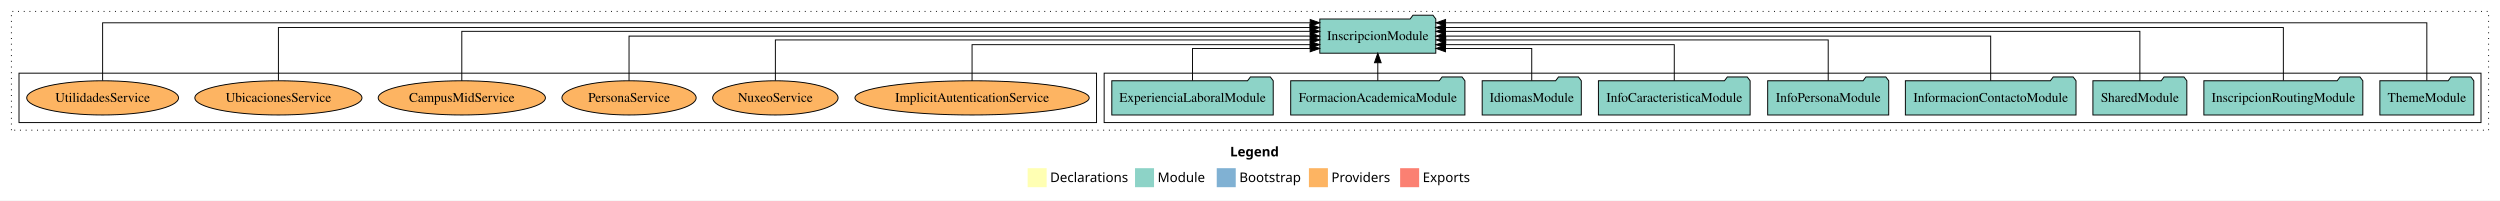
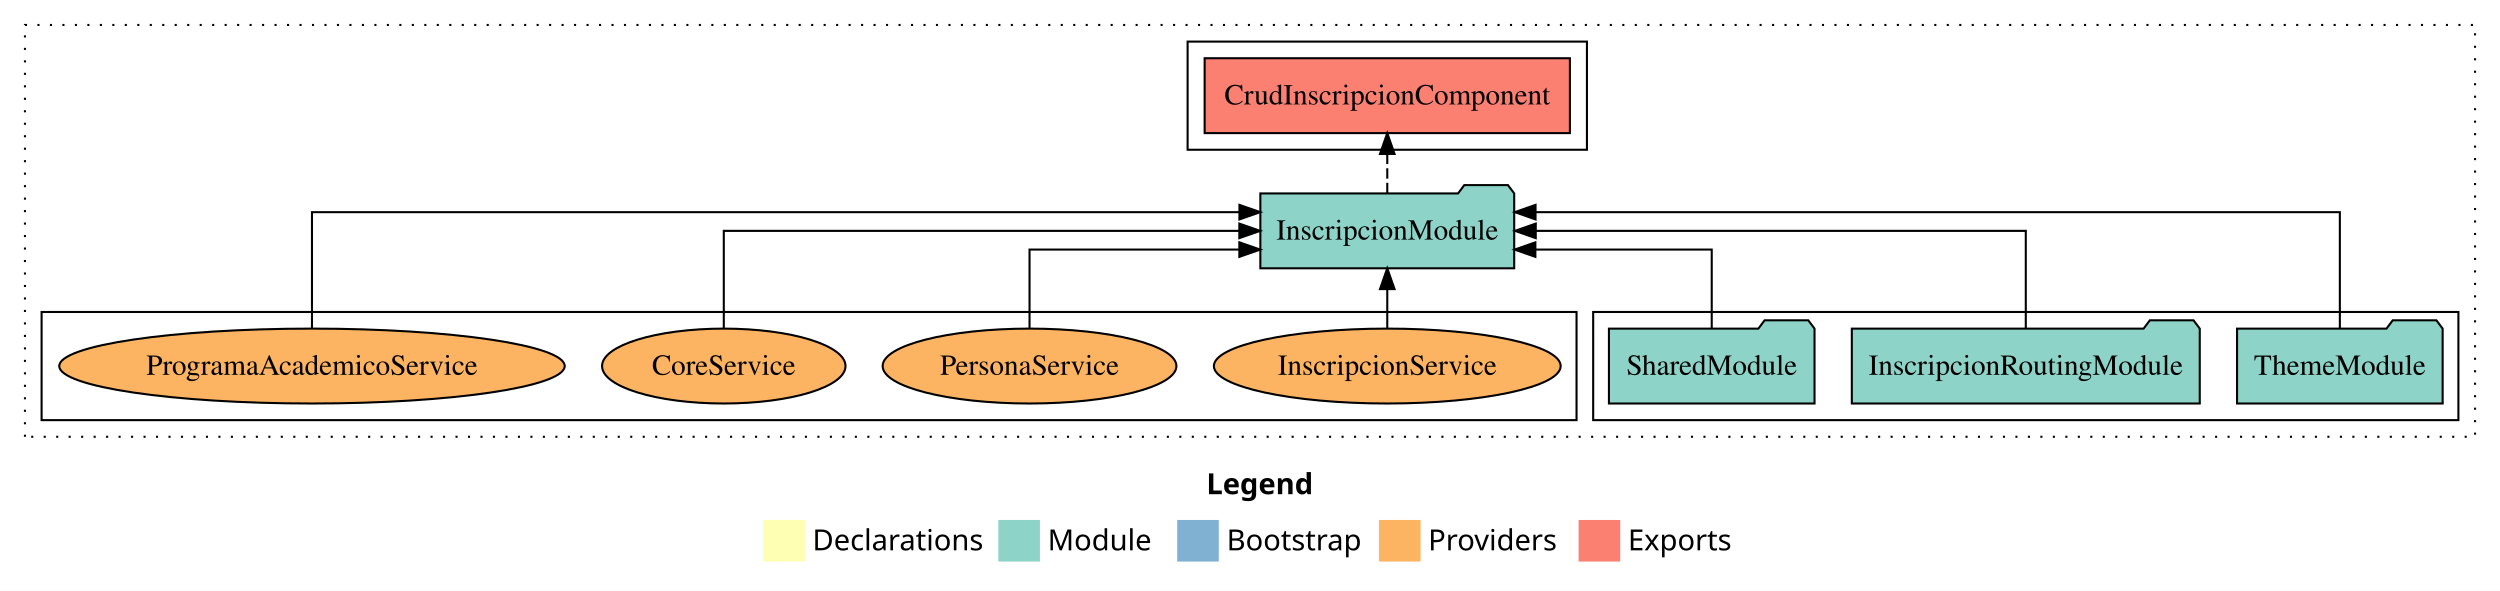
- <svg xmlns="http://www.w3.org/2000/svg" width="2631pt" height="211pt" viewBox="0.00 0.00 2631.00 211.00">
-   <g id="graph0" class="graph" transform="scale(1 1) rotate(0) translate(4 207)">
-     <polygon fill="#ffffff" stroke="transparent" points="-4,4 -4,-207 2627,-207 2627,4 -4,4" />
-     <text text-anchor="start" x="1290.509" y="-42.4" font-family="sans-serif" font-weight="bold" font-size="14.00" fill="#000000">Legend</text>
-     <polygon fill="#ffffb3" stroke="transparent" points="1077.5,-10 1077.5,-30 1097.5,-30 1097.5,-10 1077.5,-10" />
-     <text text-anchor="start" x="1101.129" y="-15.4" font-family="sans-serif" font-size="14.00" fill="#000000">  Declarations</text>
-     <polygon fill="#8dd3c7" stroke="transparent" points="1190.5,-10 1190.5,-30 1210.5,-30 1210.5,-10 1190.5,-10" />
-     <text text-anchor="start" x="1214.225" y="-15.4" font-family="sans-serif" font-size="14.00" fill="#000000">  Module</text>
-     <polygon fill="#80b1d3" stroke="transparent" points="1276.5,-10 1276.5,-30 1296.5,-30 1296.5,-10 1276.5,-10" />
-     <text text-anchor="start" x="1300.281" y="-15.4" font-family="sans-serif" font-size="14.00" fill="#000000">  Bootstrap</text>
-     <polygon fill="#fdb462" stroke="transparent" points="1373.5,-10 1373.5,-30 1393.5,-30 1393.5,-10 1373.5,-10" />
-     <text text-anchor="start" x="1397.173" y="-15.4" font-family="sans-serif" font-size="14.00" fill="#000000">  Providers</text>
-     <polygon fill="#fb8072" stroke="transparent" points="1469.5,-10 1469.5,-30 1489.5,-30 1489.5,-10 1469.5,-10" />
-     <text text-anchor="start" x="1493.226" y="-15.4" font-family="sans-serif" font-size="14.00" fill="#000000">  Exports</text>
+ <svg xmlns="http://www.w3.org/2000/svg" width="1202pt" height="284pt" viewBox="0.00 0.00 1202.00 284.00">
+   <g id="graph0" class="graph" transform="scale(1 1) rotate(0) translate(4 280)">
+     <polygon fill="#ffffff" stroke="transparent" points="-4,4 -4,-280 1198,-280 1198,4 -4,4" />
+     <text text-anchor="start" x="576.009" y="-42.4" font-family="sans-serif" font-weight="bold" font-size="14.00" fill="#000000">Legend</text>
+     <polygon fill="#ffffb3" stroke="transparent" points="363,-10 363,-30 383,-30 383,-10 363,-10" />
+     <text text-anchor="start" x="386.629" y="-15.4" font-family="sans-serif" font-size="14.00" fill="#000000">  Declarations</text>
+     <polygon fill="#8dd3c7" stroke="transparent" points="476,-10 476,-30 496,-30 496,-10 476,-10" />
+     <text text-anchor="start" x="499.725" y="-15.4" font-family="sans-serif" font-size="14.00" fill="#000000">  Module</text>
+     <polygon fill="#80b1d3" stroke="transparent" points="562,-10 562,-30 582,-30 582,-10 562,-10" />
+     <text text-anchor="start" x="585.781" y="-15.4" font-family="sans-serif" font-size="14.00" fill="#000000">  Bootstrap</text>
+     <polygon fill="#fdb462" stroke="transparent" points="659,-10 659,-30 679,-30 679,-10 659,-10" />
+     <text text-anchor="start" x="682.673" y="-15.4" font-family="sans-serif" font-size="14.00" fill="#000000">  Providers</text>
+     <polygon fill="#fb8072" stroke="transparent" points="755,-10 755,-30 775,-30 775,-10 755,-10" />
+     <text text-anchor="start" x="778.726" y="-15.4" font-family="sans-serif" font-size="14.00" fill="#000000">  Exports</text>
    <g id="clust1" class="cluster">
-       <polygon fill="none" stroke="#000000" stroke-dasharray="1,5" points="8,-70 8,-195 2615,-195 2615,-70 8,-70" />
+       <polygon fill="none" stroke="#000000" stroke-dasharray="1,5" points="8,-70 8,-268 1186,-268 1186,-70 8,-70" />
    </g>
    <g id="clust3" class="cluster">
-       <polygon fill="none" stroke="#000000" points="1158,-78 1158,-130 2607,-130 2607,-78 1158,-78" />
+       <polygon fill="none" stroke="#000000" points="762,-78 762,-130 1178,-130 1178,-78 762,-78" />
+     </g>
+     <g id="clust4" class="cluster">
+       <polygon fill="none" stroke="#000000" points="567,-208 567,-260 759,-260 759,-208 567,-208" />
    </g>
    <g id="clust6" class="cluster">
-       <polygon fill="none" stroke="#000000" points="16,-78 16,-130 1150,-130 1150,-78 16,-78" />
+       <polygon fill="none" stroke="#000000" points="16,-78 16,-130 754,-130 754,-78 16,-78" />
    </g>
    <g id="node1" class="node">
-       <polygon fill="#8dd3c7" stroke="#000000" points="2599.423,-122 2596.423,-126 2575.423,-126 2572.423,-122 2500.577,-122 2500.577,-86 2599.423,-86 2599.423,-122" />
-       <text text-anchor="middle" x="2550" y="-99.8" font-family="Times,serif" font-size="14.00" fill="#000000">ThemeModule</text>
+       <polygon fill="#8dd3c7" stroke="#000000" points="1170.423,-122 1167.423,-126 1146.423,-126 1143.423,-122 1071.577,-122 1071.577,-86 1170.423,-86 1170.423,-122" />
+       <text text-anchor="middle" x="1121" y="-99.8" font-family="Times,serif" font-size="14.00" fill="#000000">ThemeModule</text>
    </g>
-     <g id="node10" class="node">
-       <polygon fill="#8dd3c7" stroke="#000000" points="1507.027,-187 1504.027,-191 1483.027,-191 1480.027,-187 1384.973,-187 1384.973,-151 1507.027,-151 1507.027,-187" />
-       <text text-anchor="middle" x="1446" y="-164.8" font-family="Times,serif" font-size="14.00" fill="#000000">InscripcionModule</text>
+     <g id="node4" class="node">
+       <polygon fill="#8dd3c7" stroke="#000000" points="724.027,-187 721.027,-191 700.027,-191 697.027,-187 601.973,-187 601.973,-151 724.027,-151 724.027,-187" />
+       <text text-anchor="middle" x="663" y="-164.8" font-family="Times,serif" font-size="14.00" fill="#000000">InscripcionModule</text>
    </g>
    <g id="edge1" class="edge">
-       <path fill="none" stroke="#000000" d="M2550,-122.323C2550,-145.66 2550,-183 2550,-183 2550,-183 1517.324,-183 1517.324,-183" />
-       <polygon fill="#000000" stroke="#000000" points="1517.324,-179.5 1507.324,-183 1517.324,-186.5 1517.324,-179.5" />
+       <path fill="none" stroke="#000000" d="M1121,-122.292C1121,-144.206 1121,-178 1121,-178 1121,-178 734.293,-178 734.293,-178" />
+       <polygon fill="#000000" stroke="#000000" points="734.293,-174.5 724.293,-178 734.293,-181.5 734.293,-174.5" />
    </g>
    <g id="node2" class="node">
-       <polygon fill="#8dd3c7" stroke="#000000" points="2482.644,-122 2479.644,-126 2458.644,-126 2455.644,-122 2315.356,-122 2315.356,-86 2482.644,-86 2482.644,-122" />
-       <text text-anchor="middle" x="2399" y="-99.8" font-family="Times,serif" font-size="14.00" fill="#000000">InscripcionRoutingModule</text>
+       <polygon fill="#8dd3c7" stroke="#000000" points="1053.644,-122 1050.644,-126 1029.644,-126 1026.644,-122 886.356,-122 886.356,-86 1053.644,-86 1053.644,-122" />
+       <text text-anchor="middle" x="970" y="-99.8" font-family="Times,serif" font-size="14.00" fill="#000000">InscripcionRoutingModule</text>
    </g>
    <g id="edge2" class="edge">
-       <path fill="none" stroke="#000000" d="M2399,-122.292C2399,-144.206 2399,-178 2399,-178 2399,-178 1517.064,-178 1517.064,-178" />
-       <polygon fill="#000000" stroke="#000000" points="1517.064,-174.5 1507.064,-178 1517.064,-181.5 1517.064,-174.5" />
+       <path fill="none" stroke="#000000" d="M970,-122.106C970,-141.339 970,-169 970,-169 970,-169 734.388,-169 734.388,-169" />
+       <polygon fill="#000000" stroke="#000000" points="734.388,-165.5 724.388,-169 734.388,-172.5 734.388,-165.5" />
    </g>
    <g id="node3" class="node">
-       <polygon fill="#8dd3c7" stroke="#000000" points="2297.423,-122 2294.423,-126 2273.423,-126 2270.423,-122 2198.577,-122 2198.577,-86 2297.423,-86 2297.423,-122" />
-       <text text-anchor="middle" x="2248" y="-99.8" font-family="Times,serif" font-size="14.00" fill="#000000">SharedModule</text>
+       <polygon fill="#8dd3c7" stroke="#000000" points="868.423,-122 865.423,-126 844.423,-126 841.423,-122 769.577,-122 769.577,-86 868.423,-86 868.423,-122" />
+       <text text-anchor="middle" x="819" y="-99.8" font-family="Times,serif" font-size="14.00" fill="#000000">SharedModule</text>
    </g>
    <g id="edge3" class="edge">
-       <path fill="none" stroke="#000000" d="M2248,-122.027C2248,-142.767 2248,-174 2248,-174 2248,-174 1517.269,-174 1517.269,-174" />
-       <polygon fill="#000000" stroke="#000000" points="1517.269,-170.5 1507.269,-174 1517.269,-177.5 1517.269,-170.5" />
+       <path fill="none" stroke="#000000" d="M819,-122.027C819,-138.398 819,-160 819,-160 819,-160 734.208,-160 734.208,-160" />
+       <polygon fill="#000000" stroke="#000000" points="734.208,-156.5 724.208,-160 734.208,-163.5 734.208,-156.5" />
    </g>
-     <g id="node4" class="node">
-       <polygon fill="#8dd3c7" stroke="#000000" points="2180.789,-122 2177.789,-126 2156.789,-126 2153.789,-122 2001.211,-122 2001.211,-86 2180.789,-86 2180.789,-122" />
-       <text text-anchor="middle" x="2091" y="-99.8" font-family="Times,serif" font-size="14.00" fill="#000000">InformacionContactoModule</text>
+     <g id="node5" class="node">
+       <polygon fill="#fb8072" stroke="#000000" points="750.806,-252 575.194,-252 575.194,-216 750.806,-216 750.806,-252" />
+       <text text-anchor="middle" x="663" y="-229.8" font-family="Times,serif" font-size="14.00" fill="#000000">CrudInscripcionComponent </text>
    </g>
    <g id="edge4" class="edge">
-       <path fill="none" stroke="#000000" d="M2091,-122.106C2091,-141.339 2091,-169 2091,-169 2091,-169 1517.262,-169 1517.262,-169" />
-       <polygon fill="#000000" stroke="#000000" points="1517.262,-165.5 1507.262,-169 1517.262,-172.5 1517.262,-165.5" />
+       <path fill="none" stroke="#000000" stroke-dasharray="5,2" d="M663,-187.106C663,-187.106 663,-205.991 663,-205.991" />
+       <polygon fill="#000000" stroke="#000000" points="659.5,-205.991 663,-215.991 666.5,-205.991 659.5,-205.991" />
    </g>
-     <g id="node5" class="node">
-       <polygon fill="#8dd3c7" stroke="#000000" points="1983.688,-122 1980.688,-126 1959.688,-126 1956.688,-122 1856.312,-122 1856.312,-86 1983.688,-86 1983.688,-122" />
-       <text text-anchor="middle" x="1920" y="-99.8" font-family="Times,serif" font-size="14.00" fill="#000000">InfoPersonaModule</text>
+     <g id="node6" class="node">
+       <ellipse fill="#fdb462" stroke="#000000" cx="663" cy="-104" rx="83.364" ry="18" />
+       <text text-anchor="middle" x="663" y="-99.8" font-family="Times,serif" font-size="14.00" fill="#000000">InscripcionService</text>
    </g>
    <g id="edge5" class="edge">
-       <path fill="none" stroke="#000000" d="M1920,-122.302C1920,-140.27 1920,-165 1920,-165 1920,-165 1517.481,-165 1517.481,-165" />
-       <polygon fill="#000000" stroke="#000000" points="1517.481,-161.5 1507.481,-165 1517.481,-168.5 1517.481,-161.5" />
+       <path fill="none" stroke="#000000" d="M663,-122.106C663,-122.106 663,-140.991 663,-140.991" />
+       <polygon fill="#000000" stroke="#000000" points="659.5,-140.991 663,-150.991 666.5,-140.991 659.5,-140.991" />
    </g>
-     <g id="node6" class="node">
-       <polygon fill="#8dd3c7" stroke="#000000" points="1837.823,-122 1834.823,-126 1813.823,-126 1810.823,-122 1678.177,-122 1678.177,-86 1837.823,-86 1837.823,-122" />
-       <text text-anchor="middle" x="1758" y="-99.8" font-family="Times,serif" font-size="14.00" fill="#000000">InfoCaracteristicaModule</text>
+     <g id="node7" class="node">
+       <ellipse fill="#fdb462" stroke="#000000" cx="491" cy="-104" rx="70.622" ry="18" />
+       <text text-anchor="middle" x="491" y="-99.8" font-family="Times,serif" font-size="14.00" fill="#000000">PersonaService</text>
    </g>
    <g id="edge6" class="edge">
-       <path fill="none" stroke="#000000" d="M1758,-122.027C1758,-138.398 1758,-160 1758,-160 1758,-160 1517.269,-160 1517.269,-160" />
-       <polygon fill="#000000" stroke="#000000" points="1517.269,-156.5 1507.269,-160 1517.269,-163.5 1517.269,-156.5" />
+       <path fill="none" stroke="#000000" d="M491,-122.027C491,-138.398 491,-160 491,-160 491,-160 591.875,-160 591.875,-160" />
+       <polygon fill="#000000" stroke="#000000" points="591.875,-163.5 601.875,-160 591.875,-156.5 591.875,-163.5" />
    </g>
-     <g id="node7" class="node">
-       <polygon fill="#8dd3c7" stroke="#000000" points="1660.151,-122 1657.151,-126 1636.151,-126 1633.151,-122 1555.849,-122 1555.849,-86 1660.151,-86 1660.151,-122" />
-       <text text-anchor="middle" x="1608" y="-99.8" font-family="Times,serif" font-size="14.00" fill="#000000">IdiomasModule</text>
+     <g id="node8" class="node">
+       <ellipse fill="#fdb462" stroke="#000000" cx="344" cy="-104" rx="58.525" ry="18" />
+       <text text-anchor="middle" x="344" y="-99.8" font-family="Times,serif" font-size="14.00" fill="#000000">CoreService</text>
    </g>
    <g id="edge7" class="edge">
-       <path fill="none" stroke="#000000" d="M1608,-122.187C1608,-137.182 1608,-156 1608,-156 1608,-156 1517.245,-156 1517.245,-156" />
-       <polygon fill="#000000" stroke="#000000" points="1517.245,-152.5 1507.245,-156 1517.245,-159.5 1517.245,-152.5" />
+       <path fill="none" stroke="#000000" d="M344,-122.106C344,-141.339 344,-169 344,-169 344,-169 591.871,-169 591.871,-169" />
+       <polygon fill="#000000" stroke="#000000" points="591.871,-172.5 601.871,-169 591.871,-165.5 591.871,-172.5" />
    </g>
-     <g id="node8" class="node">
-       <polygon fill="#8dd3c7" stroke="#000000" points="1537.664,-122 1534.664,-126 1513.664,-126 1510.664,-122 1354.336,-122 1354.336,-86 1537.664,-86 1537.664,-122" />
-       <text text-anchor="middle" x="1446" y="-99.8" font-family="Times,serif" font-size="14.00" fill="#000000">FormacionAcademicaModule</text>
+     <g id="node9" class="node">
+       <ellipse fill="#fdb462" stroke="#000000" cx="146" cy="-104" rx="121.507" ry="18" />
+       <text text-anchor="middle" x="146" y="-99.8" font-family="Times,serif" font-size="14.00" fill="#000000">ProgramaAcademicoService</text>
    </g>
    <g id="edge8" class="edge">
-       <path fill="none" stroke="#000000" d="M1446,-122.106C1446,-122.106 1446,-140.991 1446,-140.991" />
-       <polygon fill="#000000" stroke="#000000" points="1442.5,-140.991 1446,-150.991 1449.5,-140.991 1442.5,-140.991" />
-     </g>
-     <g id="node9" class="node">
-       <polygon fill="#8dd3c7" stroke="#000000" points="1335.936,-122 1332.936,-126 1311.936,-126 1308.936,-122 1166.064,-122 1166.064,-86 1335.936,-86 1335.936,-122" />
-       <text text-anchor="middle" x="1251" y="-99.8" font-family="Times,serif" font-size="14.00" fill="#000000">ExperienciaLaboralModule</text>
-     </g>
-     <g id="edge9" class="edge">
-       <path fill="none" stroke="#000000" d="M1251,-122.187C1251,-137.182 1251,-156 1251,-156 1251,-156 1374.836,-156 1374.836,-156" />
-       <polygon fill="#000000" stroke="#000000" points="1374.836,-159.5 1384.836,-156 1374.836,-152.5 1374.836,-159.5" />
-     </g>
-     <g id="node11" class="node">
-       <ellipse fill="#fdb462" stroke="#000000" cx="1019" cy="-104" rx="123.265" ry="18" />
-       <text text-anchor="middle" x="1019" y="-99.8" font-family="Times,serif" font-size="14.00" fill="#000000">ImplicitAutenticationService</text>
-     </g>
-     <g id="edge10" class="edge">
-       <path fill="none" stroke="#000000" d="M1019,-122.027C1019,-138.398 1019,-160 1019,-160 1019,-160 1374.821,-160 1374.821,-160" />
-       <polygon fill="#000000" stroke="#000000" points="1374.821,-163.5 1384.821,-160 1374.821,-156.5 1374.821,-163.5" />
-     </g>
-     <g id="node12" class="node">
-       <ellipse fill="#fdb462" stroke="#000000" cx="812" cy="-104" rx="65.972" ry="18" />
-       <text text-anchor="middle" x="812" y="-99.8" font-family="Times,serif" font-size="14.00" fill="#000000">NuxeoService</text>
-     </g>
-     <g id="edge11" class="edge">
-       <path fill="none" stroke="#000000" d="M812,-122.302C812,-140.27 812,-165 812,-165 812,-165 1374.922,-165 1374.922,-165" />
-       <polygon fill="#000000" stroke="#000000" points="1374.922,-168.5 1384.922,-165 1374.922,-161.5 1374.922,-168.5" />
-     </g>
-     <g id="node13" class="node">
-       <ellipse fill="#fdb462" stroke="#000000" cx="658" cy="-104" rx="70.622" ry="18" />
-       <text text-anchor="middle" x="658" y="-99.8" font-family="Times,serif" font-size="14.00" fill="#000000">PersonaService</text>
-     </g>
-     <g id="edge12" class="edge">
-       <path fill="none" stroke="#000000" d="M658,-122.106C658,-141.339 658,-169 658,-169 658,-169 1374.823,-169 1374.823,-169" />
-       <polygon fill="#000000" stroke="#000000" points="1374.823,-172.5 1384.823,-169 1374.823,-165.5 1374.823,-172.5" />
-     </g>
-     <g id="node14" class="node">
-       <ellipse fill="#fdb462" stroke="#000000" cx="482" cy="-104" rx="87.98" ry="18" />
-       <text text-anchor="middle" x="482" y="-99.8" font-family="Times,serif" font-size="14.00" fill="#000000">CampusMidService</text>
-     </g>
-     <g id="edge13" class="edge">
-       <path fill="none" stroke="#000000" d="M482,-122.027C482,-142.767 482,-174 482,-174 482,-174 1374.966,-174 1374.966,-174" />
-       <polygon fill="#000000" stroke="#000000" points="1374.966,-177.5 1384.966,-174 1374.966,-170.5 1374.966,-177.5" />
-     </g>
-     <g id="node15" class="node">
-       <ellipse fill="#fdb462" stroke="#000000" cx="289" cy="-104" rx="87.937" ry="18" />
-       <text text-anchor="middle" x="289" y="-99.8" font-family="Times,serif" font-size="14.00" fill="#000000">UbicacionesService</text>
-     </g>
-     <g id="edge14" class="edge">
-       <path fill="none" stroke="#000000" d="M289,-122.292C289,-144.206 289,-178 289,-178 289,-178 1374.611,-178 1374.611,-178" />
-       <polygon fill="#000000" stroke="#000000" points="1374.612,-181.5 1384.611,-178 1374.611,-174.5 1374.612,-181.5" />
-     </g>
-     <g id="node16" class="node">
-       <ellipse fill="#fdb462" stroke="#000000" cx="104" cy="-104" rx="79.868" ry="18" />
-       <text text-anchor="middle" x="104" y="-99.8" font-family="Times,serif" font-size="14.00" fill="#000000">UtilidadesService</text>
-     </g>
-     <g id="edge15" class="edge">
-       <path fill="none" stroke="#000000" d="M104,-122.323C104,-145.66 104,-183 104,-183 104,-183 1374.85,-183 1374.85,-183" />
-       <polygon fill="#000000" stroke="#000000" points="1374.85,-186.5 1384.85,-183 1374.85,-179.5 1374.85,-186.5" />
+       <path fill="none" stroke="#000000" d="M146,-122.292C146,-144.206 146,-178 146,-178 146,-178 591.918,-178 591.918,-178" />
+       <polygon fill="#000000" stroke="#000000" points="591.918,-181.5 601.918,-178 591.918,-174.5 591.918,-181.5" />
    </g>
  </g>
</svg>
